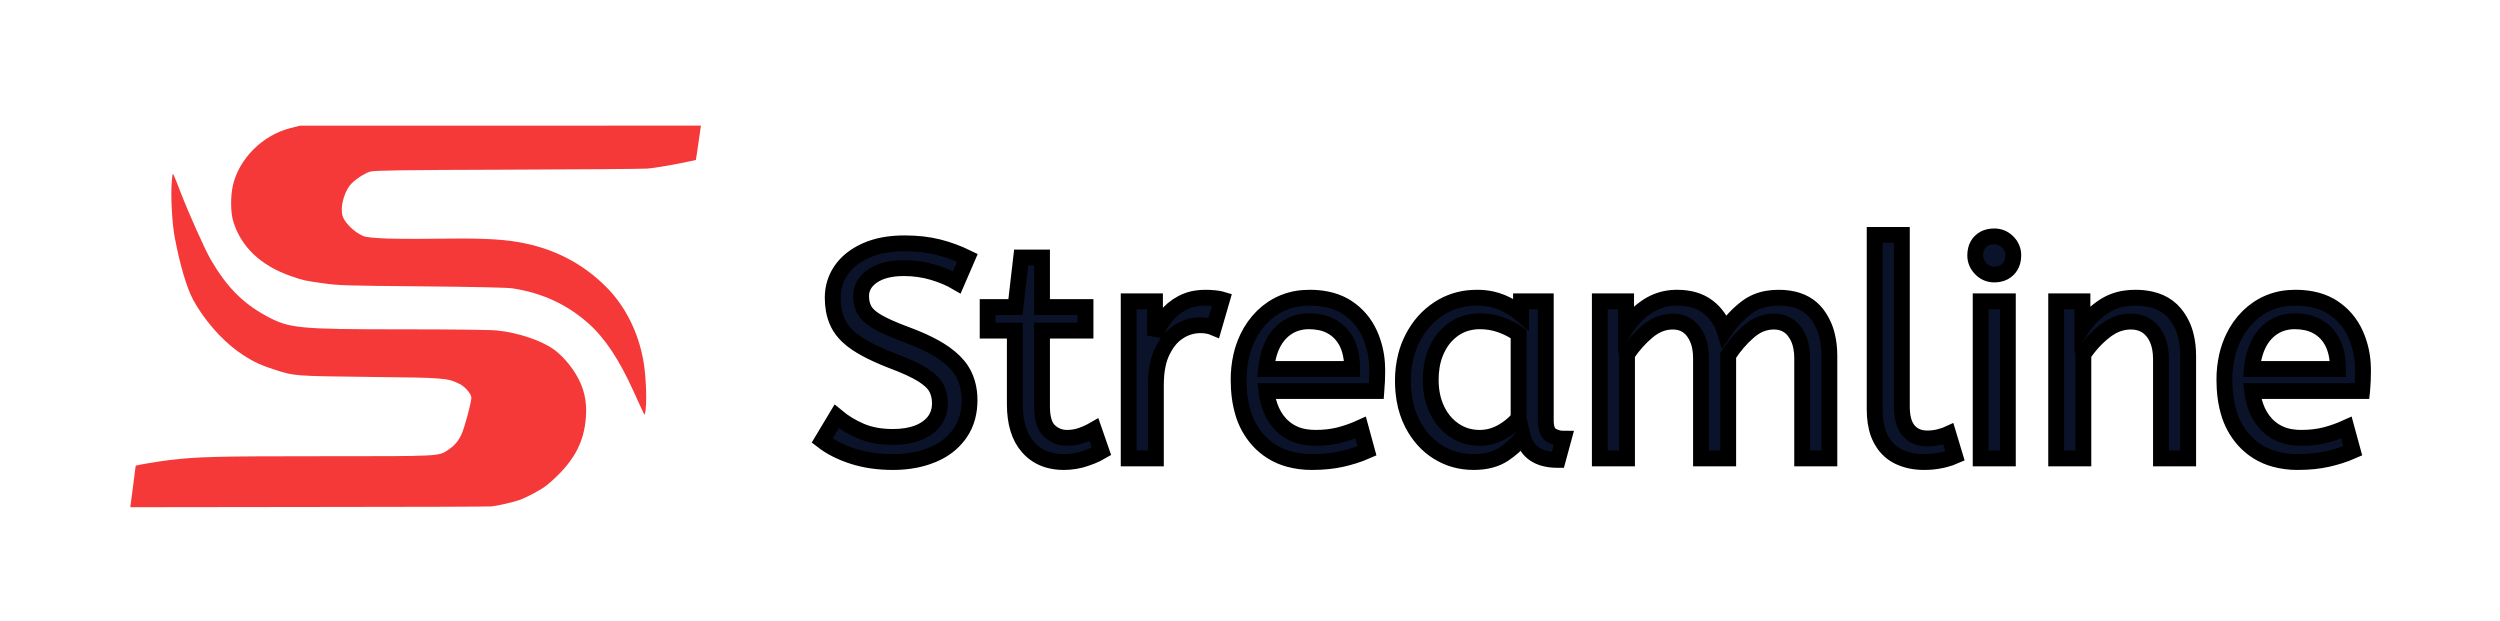
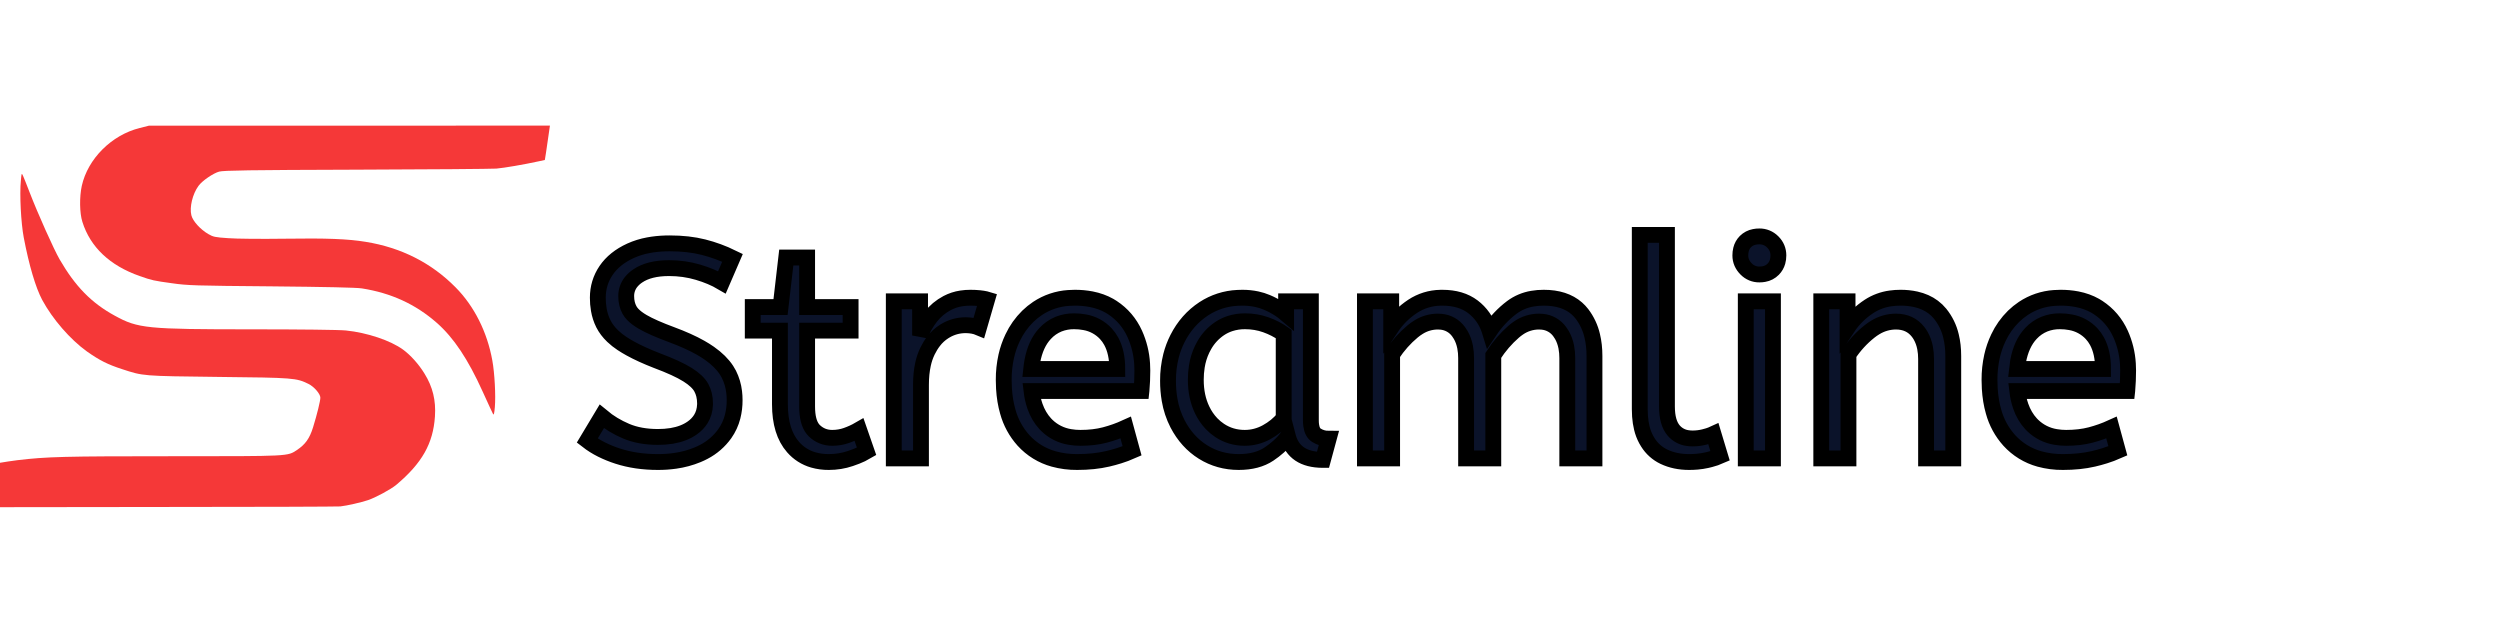
<svg xmlns="http://www.w3.org/2000/svg" width="149" height="37" viewBox="0 0 149 37" fill="none">
-   <g transform="translate(49, 14) scale(0.9)" id="svgGroup" stroke-linecap="round" fill-rule="evenodd" font-size="8pt" stroke="#000" stroke-width="0.25mm" fill="#0b132a" style="stroke:#000;stroke-width:0.25mm;fill:#0b132a">
+   <g transform="translate(35, 14) scale(0.9)" id="svgGroup" stroke-linecap="round" fill-rule="evenodd" font-size="9pt" stroke="#000" stroke-width="0.25mm" fill="#0b132a" style="stroke:#000;stroke-width:0.25mm;fill:#0b132a">
    <path d="M 53.3 14.8 L 51.5 14.8 L 51.5 4.4 L 53.24 4.4 L 53.24 6.14 Q 53.8 5.3 54.66 4.73 A 3.441 3.441 0 0 1 56.5 4.162 A 4.171 4.171 0 0 1 56.62 4.16 Q 57.86 4.16 58.65 4.76 A 3.15 3.15 0 0 1 59.74 6.298 A 3.831 3.831 0 0 1 59.76 6.36 Q 60.38 5.44 61.23 4.8 A 3.134 3.134 0 0 1 62.588 4.223 A 4.289 4.289 0 0 1 63.34 4.16 Q 64.725 4.16 65.533 4.87 A 2.599 2.599 0 0 1 65.87 5.23 A 3.798 3.798 0 0 1 66.552 6.684 Q 66.7 7.294 66.7 8.02 L 66.7 14.8 L 64.9 14.8 L 64.9 8.16 A 3.809 3.809 0 0 0 64.833 7.422 Q 64.745 6.981 64.546 6.632 A 2.196 2.196 0 0 0 64.4 6.41 A 1.595 1.595 0 0 0 63.237 5.751 A 2.136 2.136 0 0 0 63.02 5.74 A 2.385 2.385 0 0 0 61.668 6.165 A 3.199 3.199 0 0 0 61.35 6.41 Q 60.58 7.08 60 7.98 L 60 14.8 L 58.2 14.8 L 58.2 8.16 A 3.809 3.809 0 0 0 58.133 7.422 Q 58.045 6.981 57.846 6.632 A 2.196 2.196 0 0 0 57.7 6.41 A 1.595 1.595 0 0 0 56.537 5.751 A 2.136 2.136 0 0 0 56.32 5.74 A 2.404 2.404 0 0 0 55.056 6.106 A 3.249 3.249 0 0 0 54.66 6.39 Q 53.88 7.04 53.3 7.92 L 53.3 14.8 Z M 0 13.62 L 0.96 12.02 Q 1.68 12.62 2.58 13 Q 3.48 13.38 4.68 13.38 A 5.596 5.596 0 0 0 5.589 13.311 Q 6.405 13.176 6.96 12.78 A 2.056 2.056 0 0 0 7.519 12.199 Q 7.782 11.778 7.799 11.233 A 2.423 2.423 0 0 0 7.8 11.16 A 2.388 2.388 0 0 0 7.733 10.581 A 1.963 1.963 0 0 0 7.56 10.13 Q 7.321 9.682 6.637 9.254 A 5.256 5.256 0 0 0 6.63 9.25 Q 5.94 8.82 4.6 8.32 Q 3.581 7.924 2.852 7.522 A 7.899 7.899 0 0 1 2.3 7.19 A 4.386 4.386 0 0 1 1.682 6.7 Q 1.29 6.323 1.07 5.89 A 3.333 3.333 0 0 1 0.766 4.956 A 4.586 4.586 0 0 1 0.7 4.16 Q 0.7 3.16 1.25 2.35 Q 1.8 1.54 2.87 1.05 A 5.112 5.112 0 0 1 4.05 0.683 Q 4.577 0.583 5.178 0.564 A 9.045 9.045 0 0 1 5.46 0.56 Q 6.7 0.56 7.69 0.81 Q 8.68 1.06 9.62 1.52 L 8.92 3.14 Q 8.24 2.74 7.33 2.47 Q 6.42 2.2 5.42 2.2 Q 4.1 2.2 3.34 2.72 A 1.98 1.98 0 0 0 2.907 3.113 A 1.472 1.472 0 0 0 2.58 4.06 A 2.093 2.093 0 0 0 2.638 4.564 A 1.712 1.712 0 0 0 2.8 4.98 A 1.382 1.382 0 0 0 3.014 5.265 Q 3.254 5.517 3.67 5.76 Q 4.32 6.14 5.62 6.62 A 16.246 16.246 0 0 1 6.616 7.026 Q 7.102 7.244 7.503 7.471 A 7.101 7.101 0 0 1 8.09 7.84 Q 8.836 8.364 9.225 8.963 A 2.846 2.846 0 0 1 9.38 9.23 A 3.516 3.516 0 0 1 9.728 10.403 A 4.431 4.431 0 0 1 9.76 10.94 A 4.342 4.342 0 0 1 9.627 12.04 A 3.421 3.421 0 0 1 9.11 13.16 A 3.924 3.924 0 0 1 7.724 14.365 A 4.871 4.871 0 0 1 7.31 14.56 A 6.104 6.104 0 0 1 5.828 14.961 A 8.005 8.005 0 0 1 4.68 15.04 Q 3.22 15.04 2.02 14.65 A 7.641 7.641 0 0 1 0.947 14.214 A 5.687 5.687 0 0 1 0 13.62 Z M 83.52 14.8 L 81.72 14.8 L 81.72 4.4 L 83.46 4.4 L 83.46 6.14 Q 84.02 5.3 84.89 4.73 A 3.463 3.463 0 0 1 86.311 4.205 A 4.526 4.526 0 0 1 86.96 4.16 A 4.645 4.645 0 0 1 87.973 4.264 Q 88.642 4.413 89.129 4.778 A 2.652 2.652 0 0 1 89.59 5.22 A 3.681 3.681 0 0 1 90.311 6.696 Q 90.46 7.3 90.46 8.02 L 90.46 14.8 L 88.66 14.8 L 88.66 8.22 A 3.853 3.853 0 0 0 88.592 7.472 Q 88.504 7.029 88.304 6.679 A 2.193 2.193 0 0 0 88.13 6.42 Q 87.6 5.74 86.66 5.74 A 2.624 2.624 0 0 0 85.29 6.133 A 3.471 3.471 0 0 0 84.92 6.39 Q 84.1 7.04 83.52 7.92 L 83.52 14.8 Z M 36.7 10.34 L 29.42 10.34 A 4.818 4.818 0 0 0 29.648 11.345 Q 29.886 12.024 30.328 12.505 A 2.996 2.996 0 0 0 30.44 12.62 A 2.829 2.829 0 0 0 31.965 13.382 A 4.004 4.004 0 0 0 32.66 13.44 Q 33.56 13.44 34.28 13.25 Q 35 13.06 35.66 12.76 L 36.08 14.3 A 8.154 8.154 0 0 1 35.213 14.625 A 10.373 10.373 0 0 1 34.46 14.83 Q 33.56 15.04 32.44 15.04 A 5.664 5.664 0 0 1 30.891 14.839 A 4.222 4.222 0 0 1 28.89 13.61 A 4.704 4.704 0 0 1 27.849 11.702 Q 27.647 11.002 27.597 10.17 A 9.425 9.425 0 0 1 27.58 9.6 A 7.072 7.072 0 0 1 27.747 8.036 A 5.768 5.768 0 0 1 28.17 6.81 A 4.928 4.928 0 0 1 29.173 5.394 A 4.577 4.577 0 0 1 29.82 4.87 A 4.21 4.21 0 0 1 31.872 4.176 A 5.241 5.241 0 0 1 32.28 4.16 A 5.711 5.711 0 0 1 33.374 4.259 Q 34.043 4.39 34.577 4.692 A 3.443 3.443 0 0 1 34.77 4.81 Q 35.76 5.46 36.26 6.56 A 5.637 5.637 0 0 1 36.745 8.533 A 6.687 6.687 0 0 1 36.76 8.98 A 15.041 15.041 0 0 1 36.702 10.319 A 14.117 14.117 0 0 1 36.7 10.34 Z M 101.98 10.34 L 94.7 10.34 A 4.818 4.818 0 0 0 94.928 11.345 Q 95.166 12.024 95.608 12.505 A 2.996 2.996 0 0 0 95.72 12.62 A 2.829 2.829 0 0 0 97.245 13.382 A 4.004 4.004 0 0 0 97.94 13.44 Q 98.84 13.44 99.56 13.25 Q 100.28 13.06 100.94 12.76 L 101.36 14.3 A 8.154 8.154 0 0 1 100.493 14.625 A 10.373 10.373 0 0 1 99.74 14.83 Q 98.84 15.04 97.72 15.04 A 5.664 5.664 0 0 1 96.171 14.839 A 4.222 4.222 0 0 1 94.17 13.61 A 4.704 4.704 0 0 1 93.129 11.702 Q 92.927 11.002 92.877 10.17 A 9.425 9.425 0 0 1 92.86 9.6 A 7.072 7.072 0 0 1 93.027 8.036 A 5.768 5.768 0 0 1 93.45 6.81 A 4.928 4.928 0 0 1 94.453 5.394 A 4.577 4.577 0 0 1 95.1 4.87 A 4.21 4.21 0 0 1 97.152 4.176 A 5.241 5.241 0 0 1 97.56 4.16 A 5.711 5.711 0 0 1 98.654 4.259 Q 99.323 4.39 99.857 4.692 A 3.443 3.443 0 0 1 100.05 4.81 Q 101.04 5.46 101.54 6.56 A 5.637 5.637 0 0 1 102.025 8.533 A 6.687 6.687 0 0 1 102.04 8.98 A 15.041 15.041 0 0 1 101.982 10.319 A 14.117 14.117 0 0 1 101.98 10.34 Z M 12.76 11.22 L 12.76 6.34 L 10.96 6.34 L 10.96 4.78 L 12.8 4.78 L 13.18 1.5 L 14.56 1.5 L 14.56 4.78 L 17.44 4.78 L 17.44 6.34 L 14.56 6.34 L 14.56 11.36 Q 14.56 12.388 14.945 12.866 A 1.111 1.111 0 0 0 15.05 12.98 Q 15.54 13.44 16.22 13.44 Q 16.72 13.44 17.17 13.28 Q 17.62 13.12 18 12.9 L 18.5 14.34 A 3.709 3.709 0 0 1 18.176 14.511 Q 18.016 14.587 17.827 14.662 A 8.673 8.673 0 0 1 17.42 14.81 Q 16.74 15.04 16 15.04 A 3.665 3.665 0 0 1 14.964 14.901 A 2.787 2.787 0 0 1 13.63 14.05 Q 12.76 13.06 12.76 11.22 Z M 46.28 5.24 L 46.28 4.4 L 47.92 4.4 L 47.92 12.28 A 2.43 2.43 0 0 0 47.94 12.607 Q 48.007 13.094 48.29 13.27 Q 48.66 13.5 49.1 13.5 L 48.72 14.9 A 4.683 4.683 0 0 1 48.69 14.9 Q 46.819 14.888 46.409 13.376 A 2.755 2.755 0 0 1 46.4 13.34 A 4.261 4.261 0 0 1 45.778 14.025 A 5.7 5.7 0 0 1 45.15 14.51 Q 44.36 15.04 43.14 15.04 Q 41.84 15.04 40.78 14.38 Q 39.72 13.72 39.09 12.51 A 5.446 5.446 0 0 1 38.564 10.922 A 7.329 7.329 0 0 1 38.46 9.66 A 6.628 6.628 0 0 1 38.659 8.006 A 5.594 5.594 0 0 1 39.09 6.86 Q 39.72 5.62 40.83 4.89 A 4.459 4.459 0 0 1 43.069 4.169 A 5.478 5.478 0 0 1 43.38 4.16 A 4.517 4.517 0 0 1 44.339 4.258 A 3.741 3.741 0 0 1 45.01 4.47 A 5.2 5.2 0 0 1 45.867 4.929 A 4.421 4.421 0 0 1 46.28 5.24 Z M 69.7 11.54 L 69.7 0 L 71.5 0 L 71.5 11.36 Q 71.5 12.44 71.95 12.96 A 1.473 1.473 0 0 0 72.867 13.455 A 2.145 2.145 0 0 0 73.2 13.48 Q 73.58 13.48 73.95 13.39 A 4.438 4.438 0 0 0 74.243 13.309 Q 74.43 13.249 74.58 13.18 L 75.02 14.64 Q 74.74 14.764 74.358 14.865 A 6.996 6.996 0 0 1 74.13 14.92 A 4.763 4.763 0 0 1 73.499 15.017 A 6.103 6.103 0 0 1 72.96 15.04 Q 72.04 15.04 71.3 14.69 A 2.537 2.537 0 0 1 70.235 13.737 A 3.171 3.171 0 0 1 70.13 13.56 A 3.151 3.151 0 0 1 69.836 12.789 Q 69.747 12.427 69.716 12.002 A 6.421 6.421 0 0 1 69.7 11.54 Z M 22.1 14.8 L 20.3 14.8 L 20.3 4.4 L 22.04 4.4 L 22.04 6.66 Q 22.3 6 22.74 5.43 Q 23.18 4.86 23.84 4.51 A 2.963 2.963 0 0 1 24.776 4.205 A 3.892 3.892 0 0 1 25.38 4.16 Q 25.68 4.16 25.98 4.19 A 3.794 3.794 0 0 1 26.191 4.217 Q 26.291 4.232 26.376 4.252 A 1.763 1.763 0 0 1 26.48 4.28 L 25.94 6.14 Q 25.577 5.987 25.087 5.98 A 3.318 3.318 0 0 0 25.04 5.98 A 2.592 2.592 0 0 0 23.714 6.349 A 3.122 3.122 0 0 0 23.63 6.4 A 2.68 2.68 0 0 0 22.936 7.039 Q 22.715 7.324 22.536 7.688 A 4.585 4.585 0 0 0 22.53 7.7 A 3.864 3.864 0 0 0 22.236 8.562 Q 22.1 9.175 22.1 9.94 L 22.1 14.8 Z M 78.52 14.8 L 76.72 14.8 L 76.72 4.4 L 78.52 4.4 L 78.52 14.8 Z M 46.12 12.14 L 46.12 6.56 Q 45.58 6.18 44.93 5.95 Q 44.28 5.72 43.56 5.72 A 3.185 3.185 0 0 0 42.566 5.871 A 2.805 2.805 0 0 0 41.87 6.21 A 3.26 3.26 0 0 0 40.866 7.295 A 3.992 3.992 0 0 0 40.72 7.57 A 4.133 4.133 0 0 0 40.369 8.705 A 5.536 5.536 0 0 0 40.3 9.6 Q 40.3 10.72 40.72 11.59 A 3.52 3.52 0 0 0 41.341 12.499 A 3.139 3.139 0 0 0 41.88 12.95 Q 42.62 13.44 43.54 13.44 Q 44.3 13.44 44.98 13.07 Q 45.66 12.7 46.12 12.14 Z M 29.4 8.88 L 35.1 8.88 Q 35.1 7.776 34.699 7.041 A 2.484 2.484 0 0 0 34.34 6.54 A 2.498 2.498 0 0 0 32.948 5.785 A 3.679 3.679 0 0 0 32.24 5.72 A 2.716 2.716 0 0 0 31.218 5.907 A 2.505 2.505 0 0 0 30.32 6.53 Q 29.687 7.204 29.471 8.384 A 6.404 6.404 0 0 0 29.4 8.88 Z M 94.68 8.88 L 100.38 8.88 Q 100.38 7.776 99.979 7.041 A 2.484 2.484 0 0 0 99.62 6.54 A 2.498 2.498 0 0 0 98.228 5.785 A 3.679 3.679 0 0 0 97.52 5.72 A 2.716 2.716 0 0 0 96.498 5.907 A 2.505 2.505 0 0 0 95.6 6.53 Q 94.967 7.204 94.751 8.384 A 6.404 6.404 0 0 0 94.68 8.88 Z M 76.747 2.258 A 1.195 1.195 0 0 0 77.62 2.62 A 1.635 1.635 0 0 0 77.919 2.594 A 1.129 1.129 0 0 0 78.54 2.27 A 1.155 1.155 0 0 0 78.825 1.777 A 1.502 1.502 0 0 0 78.88 1.36 Q 78.88 0.84 78.51 0.47 A 1.481 1.481 0 0 0 78.498 0.459 A 1.212 1.212 0 0 0 77.62 0.1 A 1.653 1.653 0 0 0 77.289 0.132 A 1.132 1.132 0 0 0 76.7 0.44 A 1.118 1.118 0 0 0 76.406 0.966 A 1.597 1.597 0 0 0 76.36 1.36 A 1.198 1.198 0 0 0 76.458 1.844 A 1.329 1.329 0 0 0 76.73 2.24 A 1.493 1.493 0 0 0 76.747 2.258 Z" vector-effect="non-scaling-stroke" />
  </g>
-   <g transform="matrix(-1.1919 0 0 -1.1445 24.7706 19.0052)">
+   <g transform="matrix(-1.1919 0 0 -1.1445 15.7706 19.0052)">
    <g transform="matrix(0.005 0 0 -0.0056 -2.521 2.5438)">
      <path style="stroke: none; stroke-width: 1; stroke-dasharray: none; stroke-linecap: butt; stroke-dashoffset: 0; stroke-linejoin: miter; stroke-miterlimit: 4; is-custom-font: none; font-file-url: none; fill: rgb(245,56,56); fill-rule: nonzero; opacity: 1;" transform="translate(-4613.308, -4668.239)" d="M2815 5944 c-10 -106 2 -317 25 -434 c 51 -265 181 -506 368 -681 c 242 -228 545 -370 899 -423 c 177 -27 387 -35 813 -29 c 228 3 481 1 561 -5 c 132 -8 151 -12 199 -38 c 80 -43 156 -121 170 -175 c 20 -74 -12 -198 -71 -273 c -37 -48 -148 -118 -207 -133 c -47 -11 -290 -15 -1372 -18 c -723 -2 -1353 -7 -1400 -10 c -77 -6 -272 -37 -425 -68 l -60 -12 l -12 -70 c -6 -38 -17 -110 -25 -160 l -14 -90 l 2005 1 l 2006 0 l 93 22 c 280 65 518 286 578 538 c 24 102 22 253 -6 334 c -79 235 -275 407 -573 504 c -122 40 -141 44 -322 67 c -158 21 -226 23 -995 29 c -541 5 -853 11 -905 19 c -293 43 -537 147 -749 320 c -170 139 -312 337 -460 641 c -52 107 -99 201 -104 209 c -7 10 -12 -10 -17 -65 z" stroke-linecap="round" />
    </g>
    <g transform="matrix(0.005 0 0 -0.0059 2.8698 -1.1296)">
      <path style="stroke: none; stroke-width: 1; stroke-dasharray: none; stroke-linecap: butt; stroke-dashoffset: 0; stroke-linejoin: miter; stroke-miterlimit: 4; is-custom-font: none; font-file-url: none; fill: rgb(245,56,56); fill-rule: nonzero; opacity: 1;" transform="translate(-5691.475, -5449.194)" d="M4360 6913 c -70 -7 -206 -35 -275 -55 c -78 -23 -231 -96 -285 -136 c -257 -191 -368 -364 -386 -603 c -11 -142 22 -261 105 -379 c 57 -82 138 -162 214 -211 c 124 -80 359 -150 572 -169 c 63 -6 465 -10 935 -10 c 1058 0 1144 -8 1375 -120 c 235 -113 396 -259 553 -498 c 58 -89 218 -404 300 -592 c 27 -63 57 -128 65 -144 c 15 -28 15 -28 22 40 c 14 122 -1 377 -29 505 c -53 245 -118 439 -184 549 c -104 170 -280 349 -447 455 c -127 79 -208 115 -351 156 c -215 62 -199 61 -964 69 c -756 7 -779 9 -902 62 c -55 24 -118 88 -118 121 c 0 29 33 148 73 262 c 34 97 77 151 161 200 c 96 56 65 55 1251 55 c 1073 0 1253 4 1545 35 c 102 11 311 42 327 49 c 1 1 11 69 22 151 c 12 83 24 165 27 183 l 5 32 l -1788 -2 c -983 0 -1804 -3 -1823 -5 z" stroke-linecap="round" />
    </g>
  </g>
</svg>
